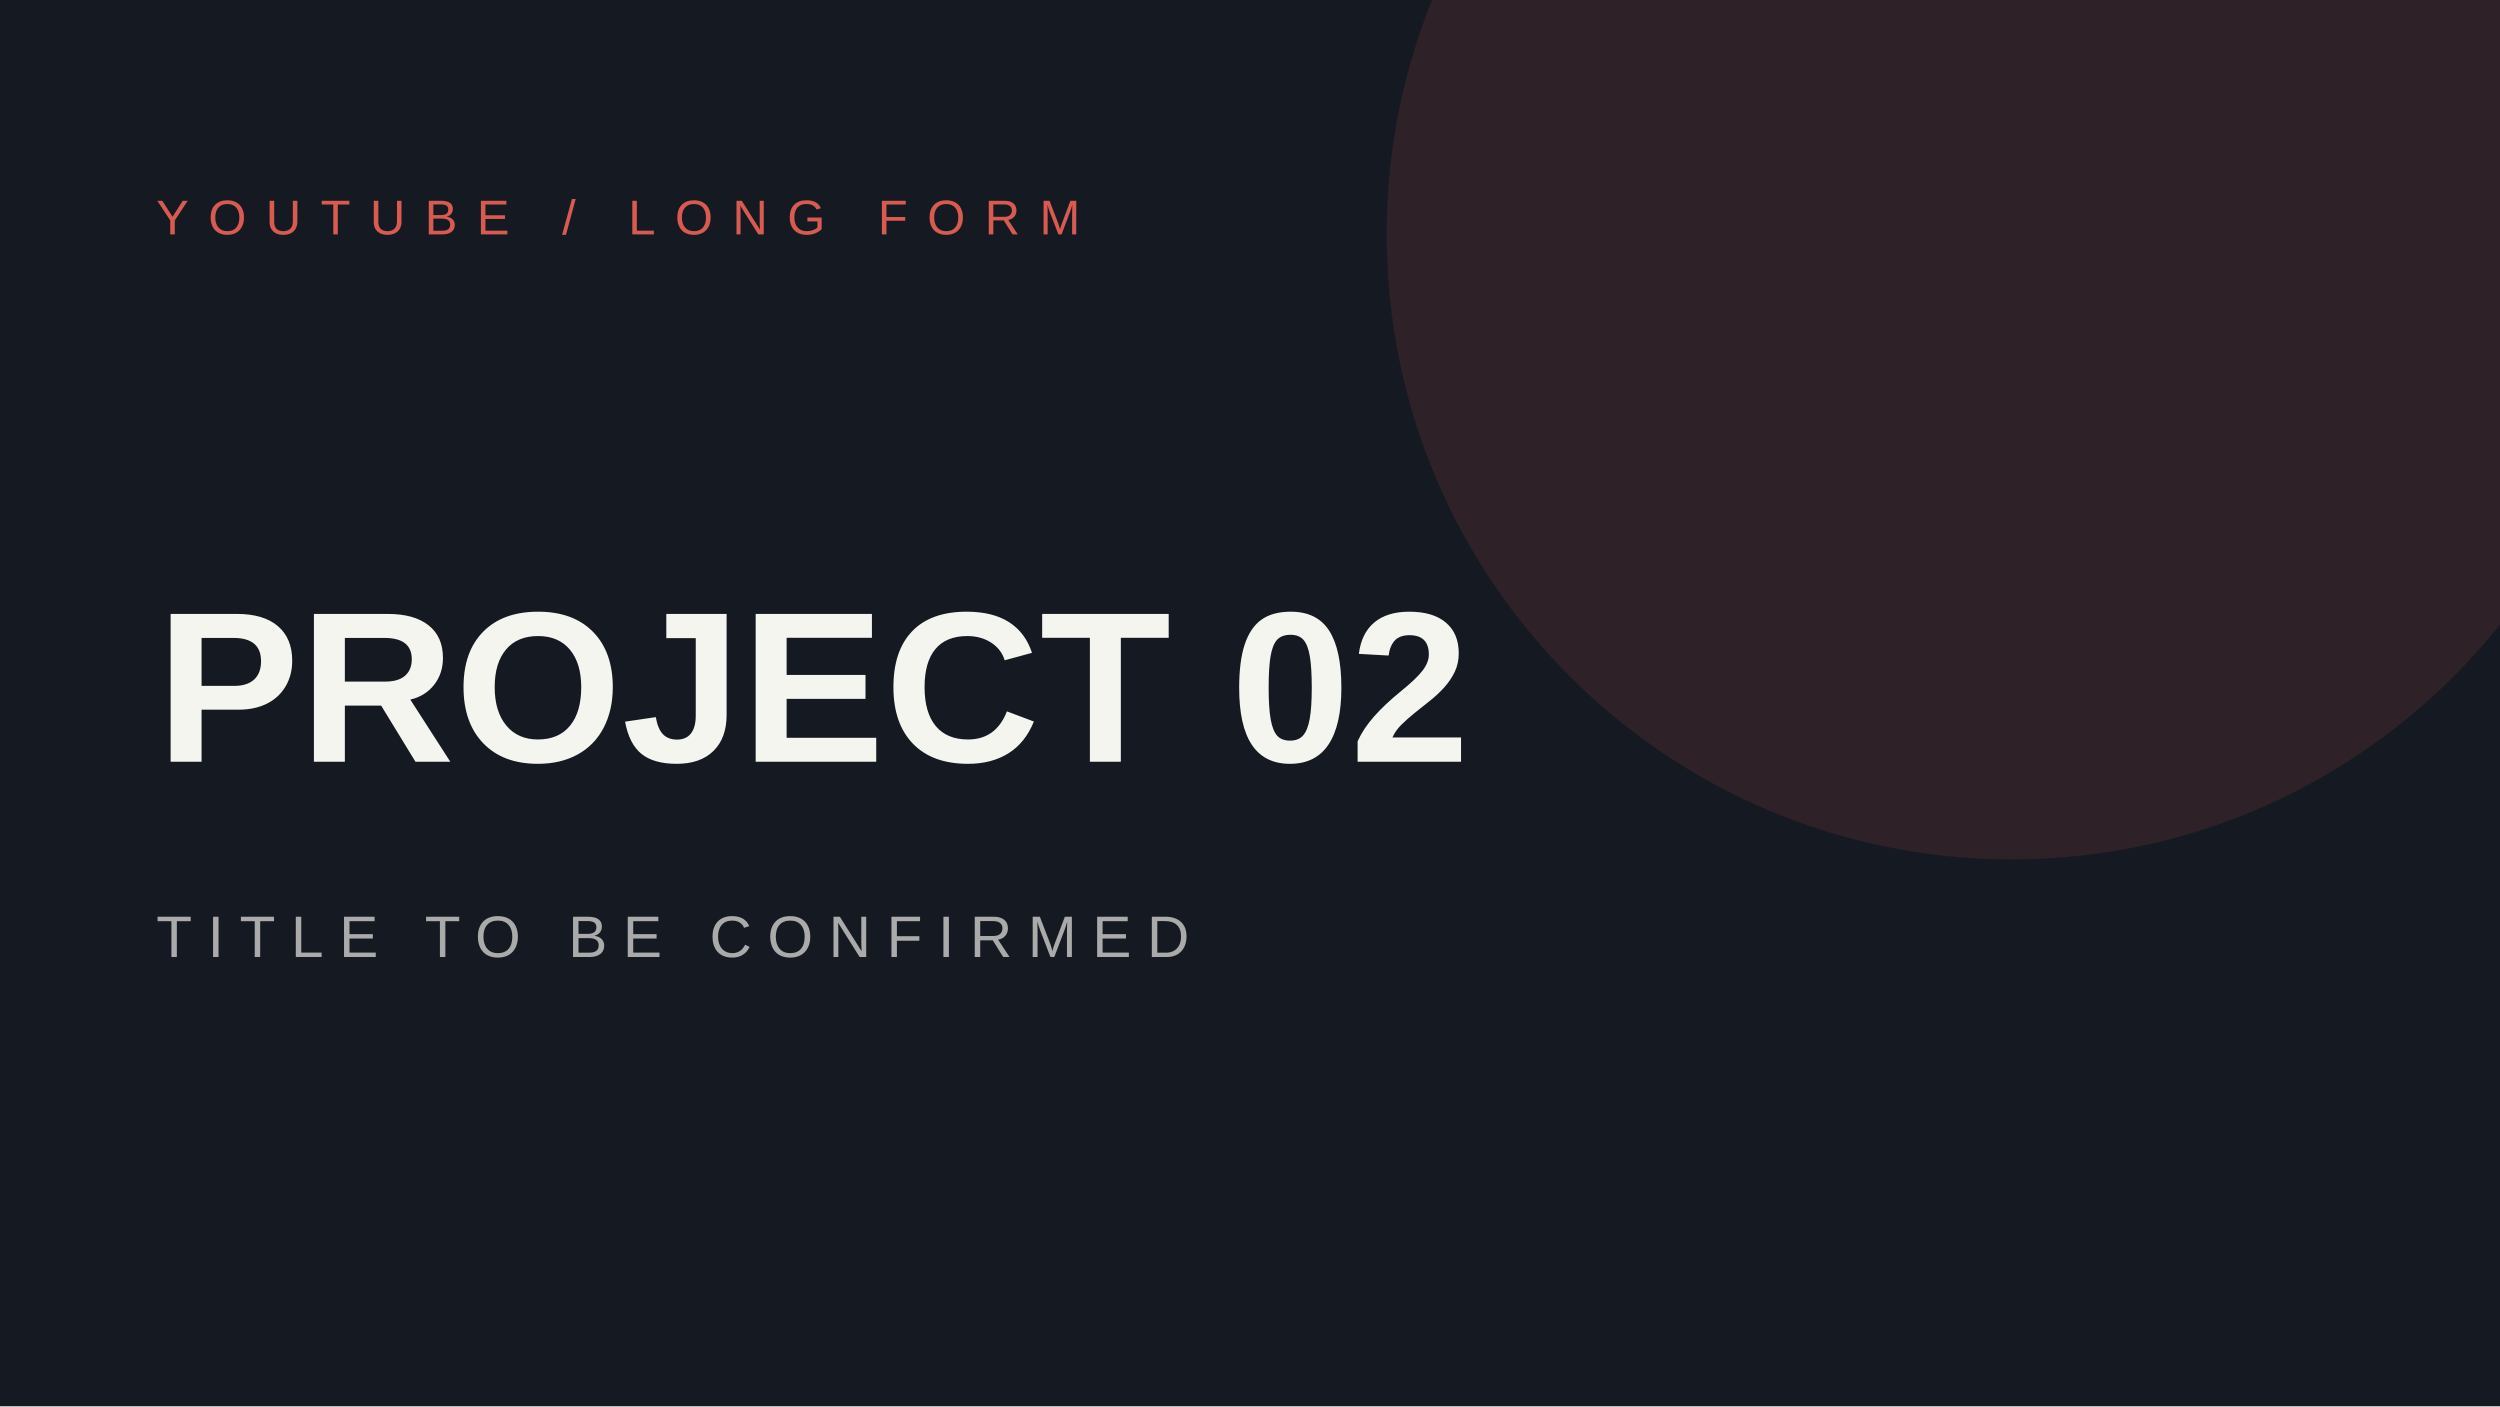
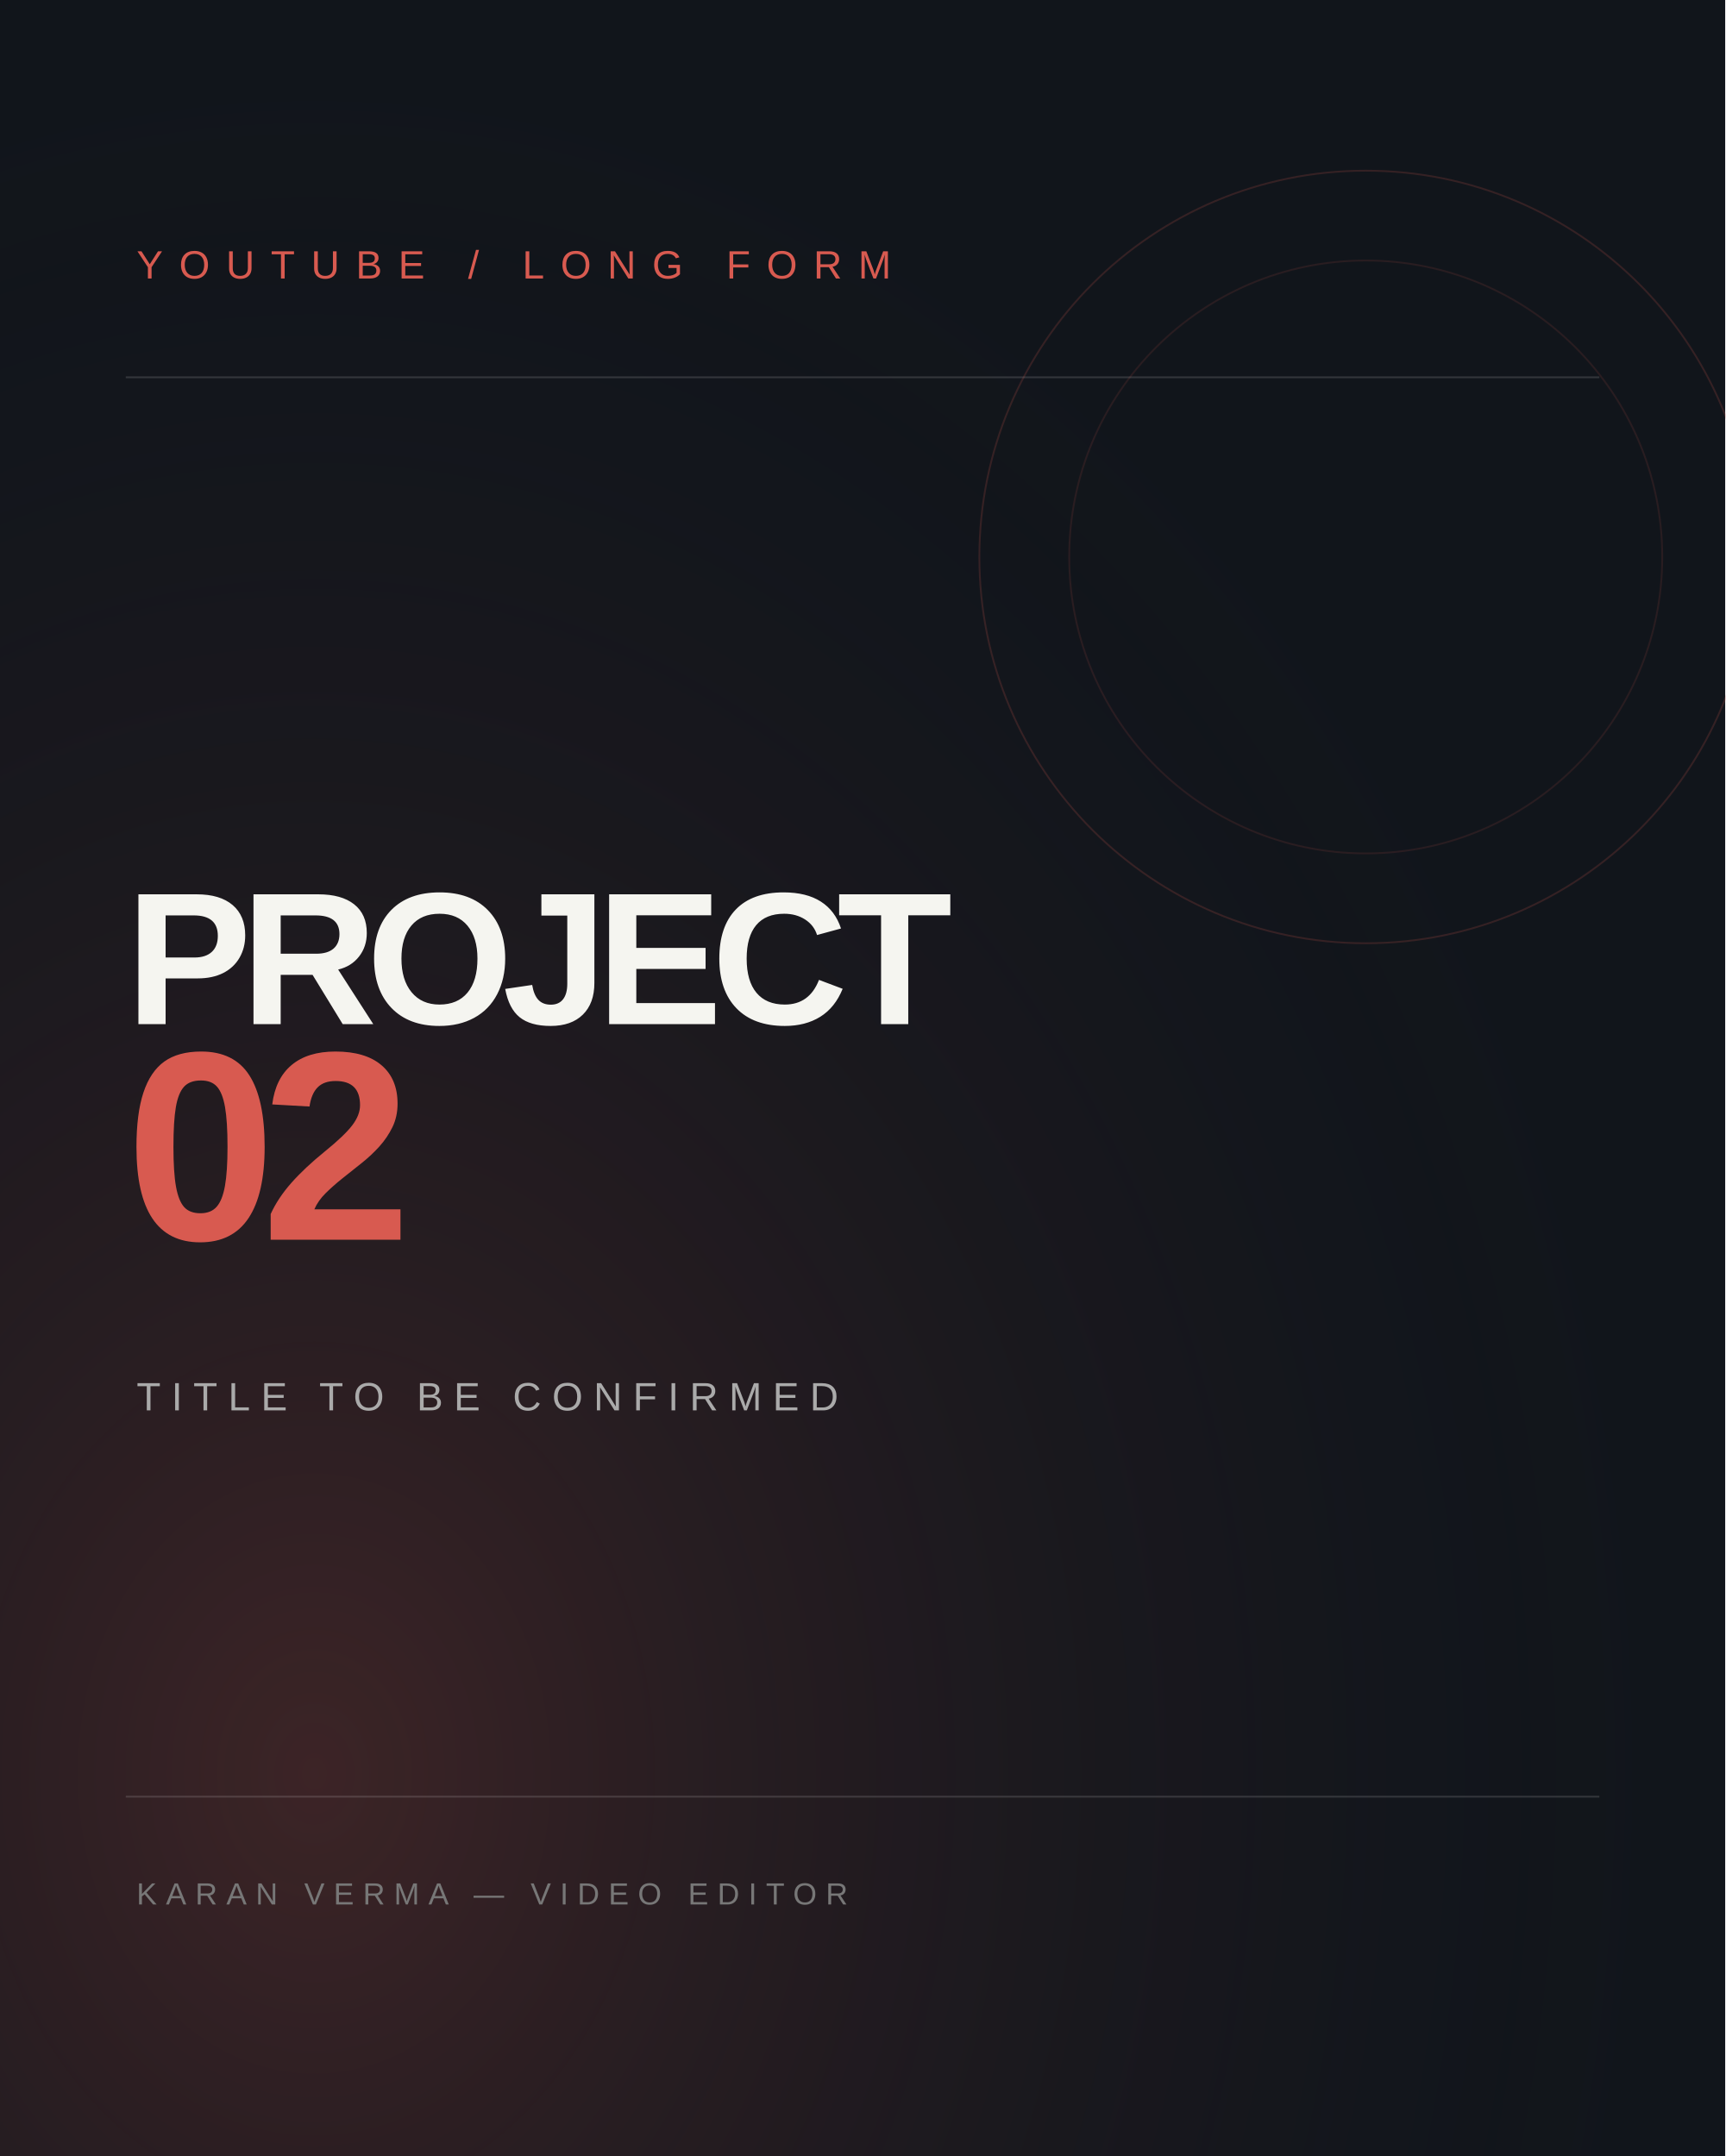
- <svg xmlns="http://www.w3.org/2000/svg" viewBox="0 0 1280 720">
-   <rect width="1280" height="720" fill="#151a22" />
-   <circle cx="1030" cy="120" r="320" fill="#d85a50" fill-opacity=".13" />
-   <text x="80" y="120" fill="#d85a50" font-family="Arial" font-size="25" letter-spacing="10">YOUTUBE / LONG FORM</text>
-   <text x="80" y="390" fill="#f5f5f0" font-family="Arial" font-size="110" font-weight="700">PROJECT 02</text>
-   <text x="80" y="490" fill="#aaa" font-family="Arial" font-size="30" letter-spacing="8">TITLE TO BE CONFIRMED</text>
+ <svg xmlns="http://www.w3.org/2000/svg" viewBox="0 0 960 1200">
+   <defs>
+     <radialGradient id="glow" cx="18%" cy="82%" r="82%">
+       <stop offset="0" stop-color="#d85a50" stop-opacity=".22" />
+       <stop offset="1" stop-color="#151a22" stop-opacity="0" />
+     </radialGradient>
+   </defs>
+   <rect width="960" height="1200" fill="#11151b" />
+   <rect width="960" height="1200" fill="url(#glow)" />
+   <circle cx="760" cy="310" r="215" fill="none" stroke="#d85a50" stroke-opacity=".18" />
+   <circle cx="760" cy="310" r="165" fill="none" stroke="#d85a50" stroke-opacity=".12" />
+   <path d="M70 210H890M70 1000H890" stroke="#ffffff" stroke-opacity=".14" />
+   <text x="76" y="155" fill="#d85a50" font-family="Arial,sans-serif" font-size="22" letter-spacing="9">YOUTUBE / LONG FORM</text>
+   <text x="70" y="570" fill="#f5f5f0" font-family="Arial,sans-serif" font-size="105" font-weight="700" letter-spacing="-6">PROJECT</text>
+   <text x="70" y="690" fill="#d85a50" font-family="Arial,sans-serif" font-size="150" font-weight="700" letter-spacing="-8">02</text>
+   <text x="76" y="785" fill="#aaa" font-family="Arial,sans-serif" font-size="22" letter-spacing="6">TITLE TO BE CONFIRMED</text>
+   <text x="76" y="1060" fill="#777" font-family="Arial,sans-serif" font-size="17" letter-spacing="5">KARAN VERMA — VIDEO EDITOR</text>
</svg>
